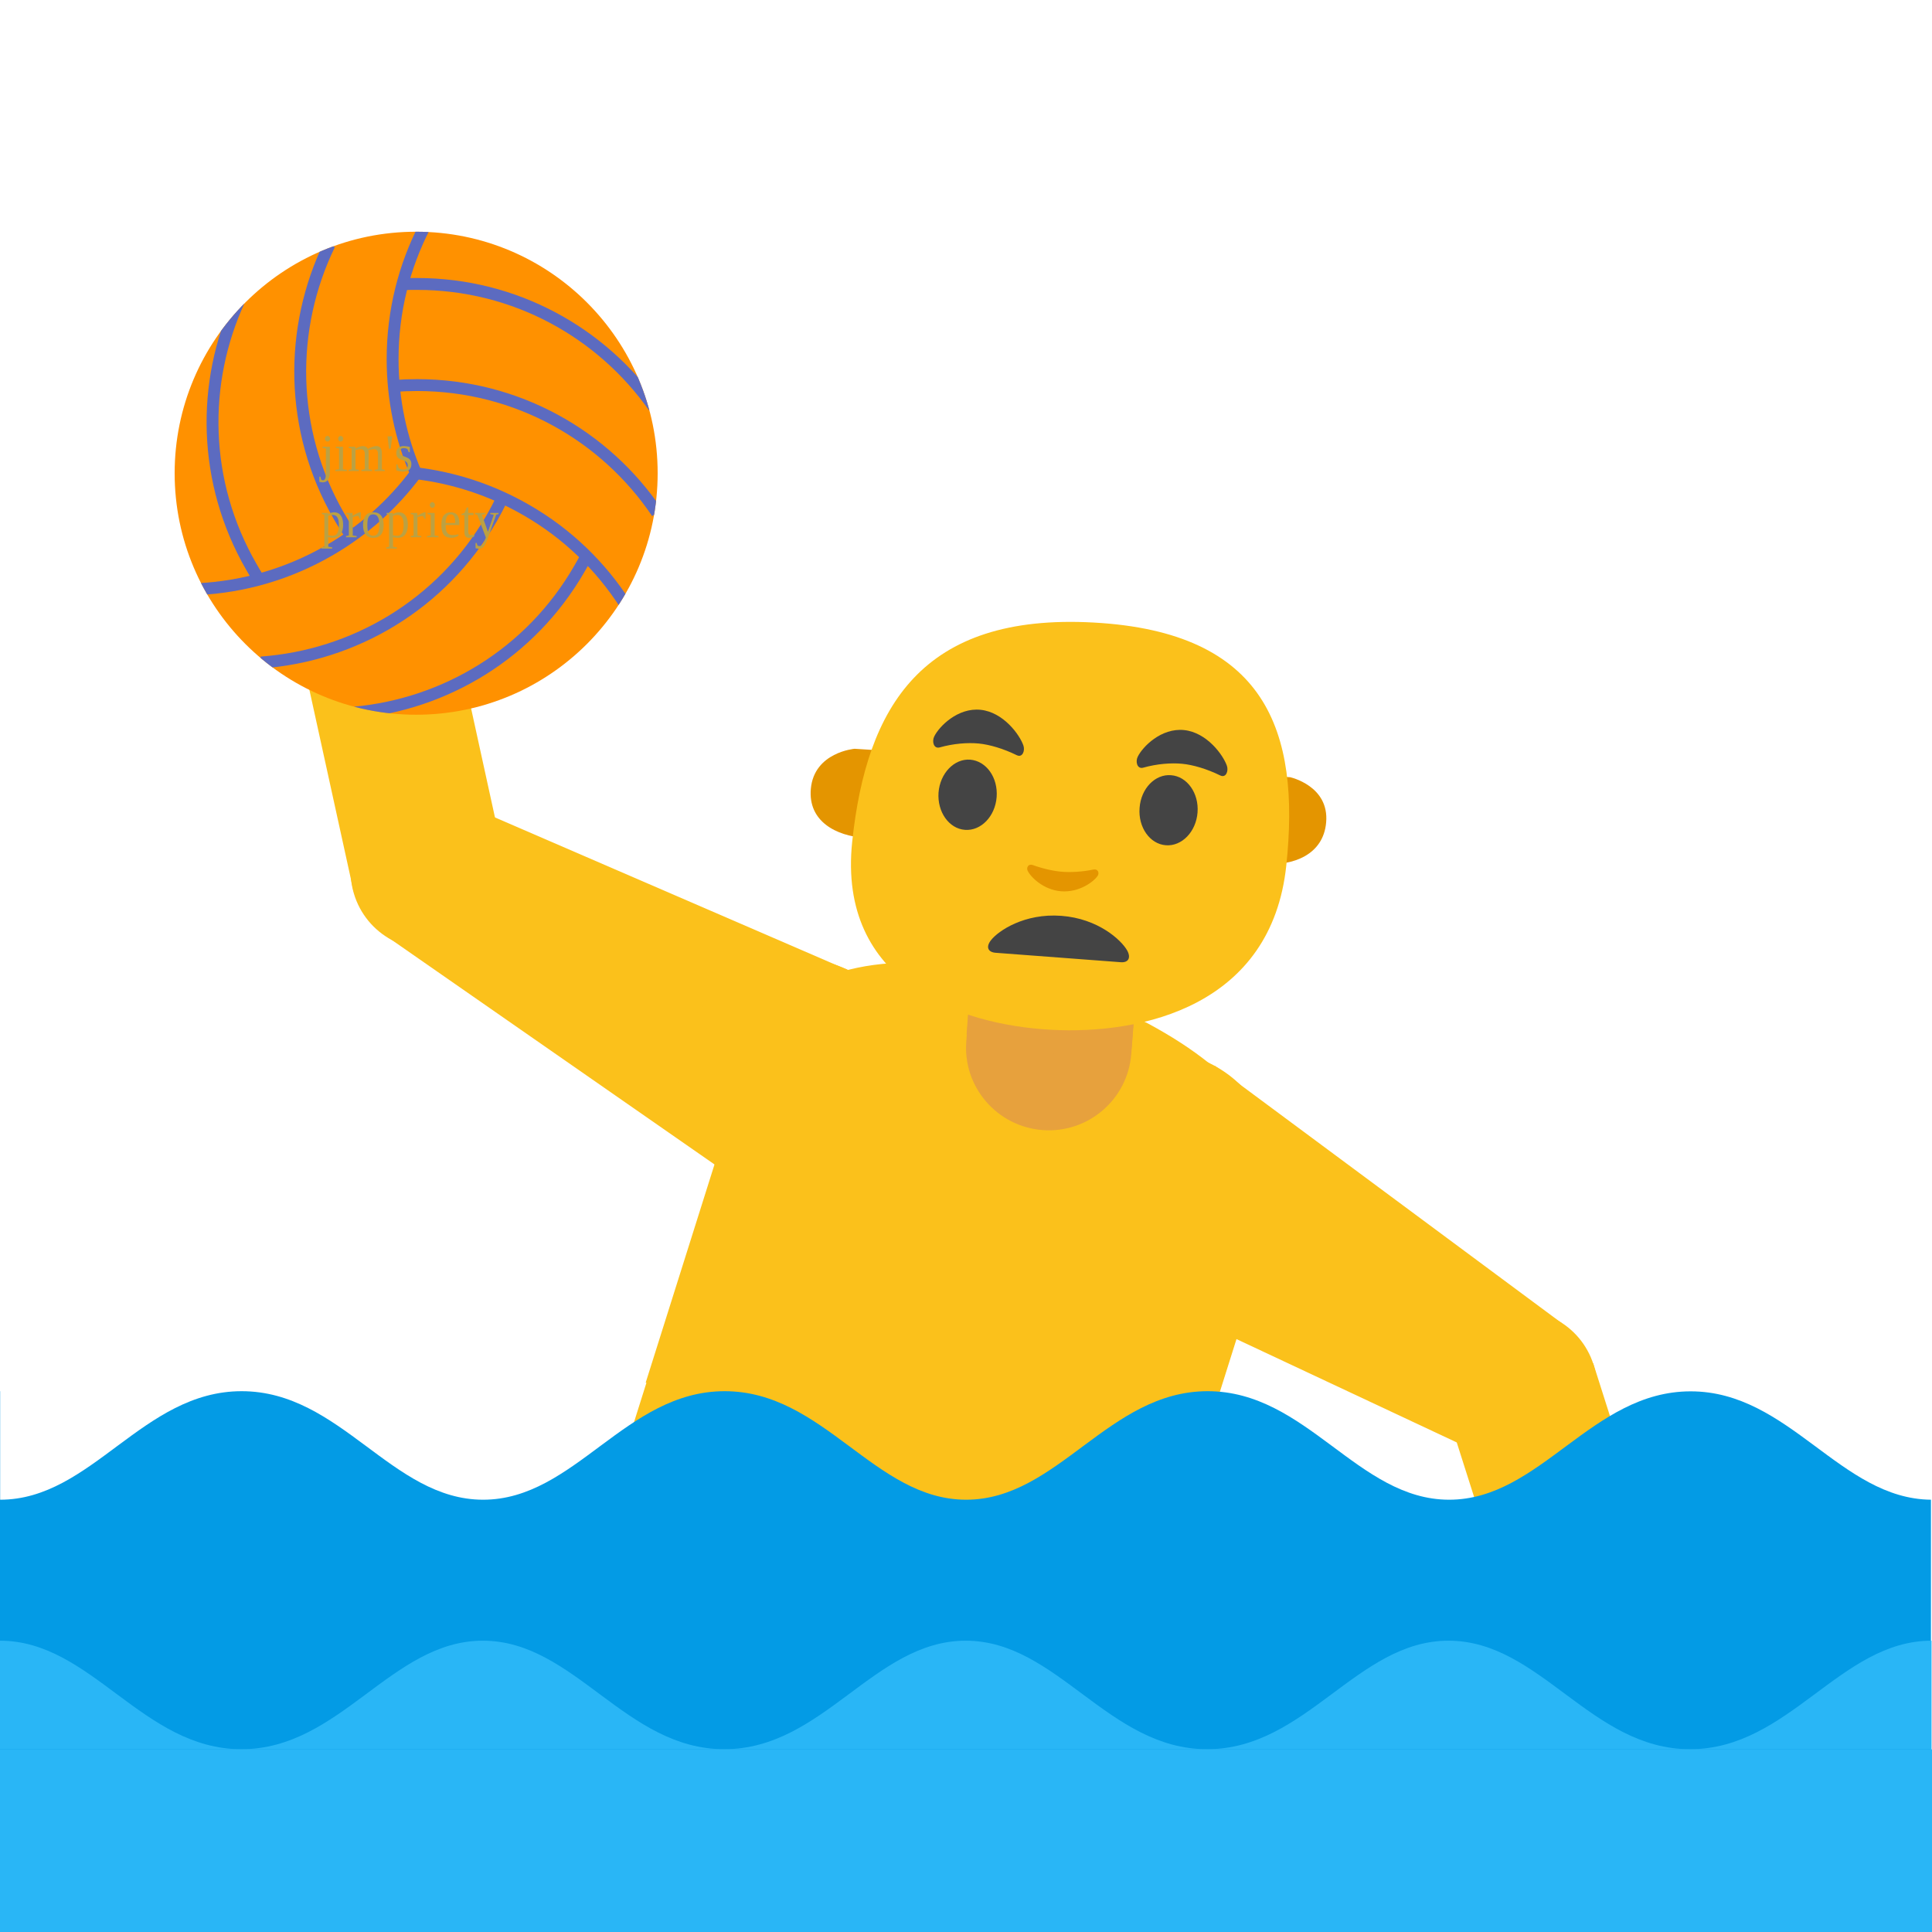
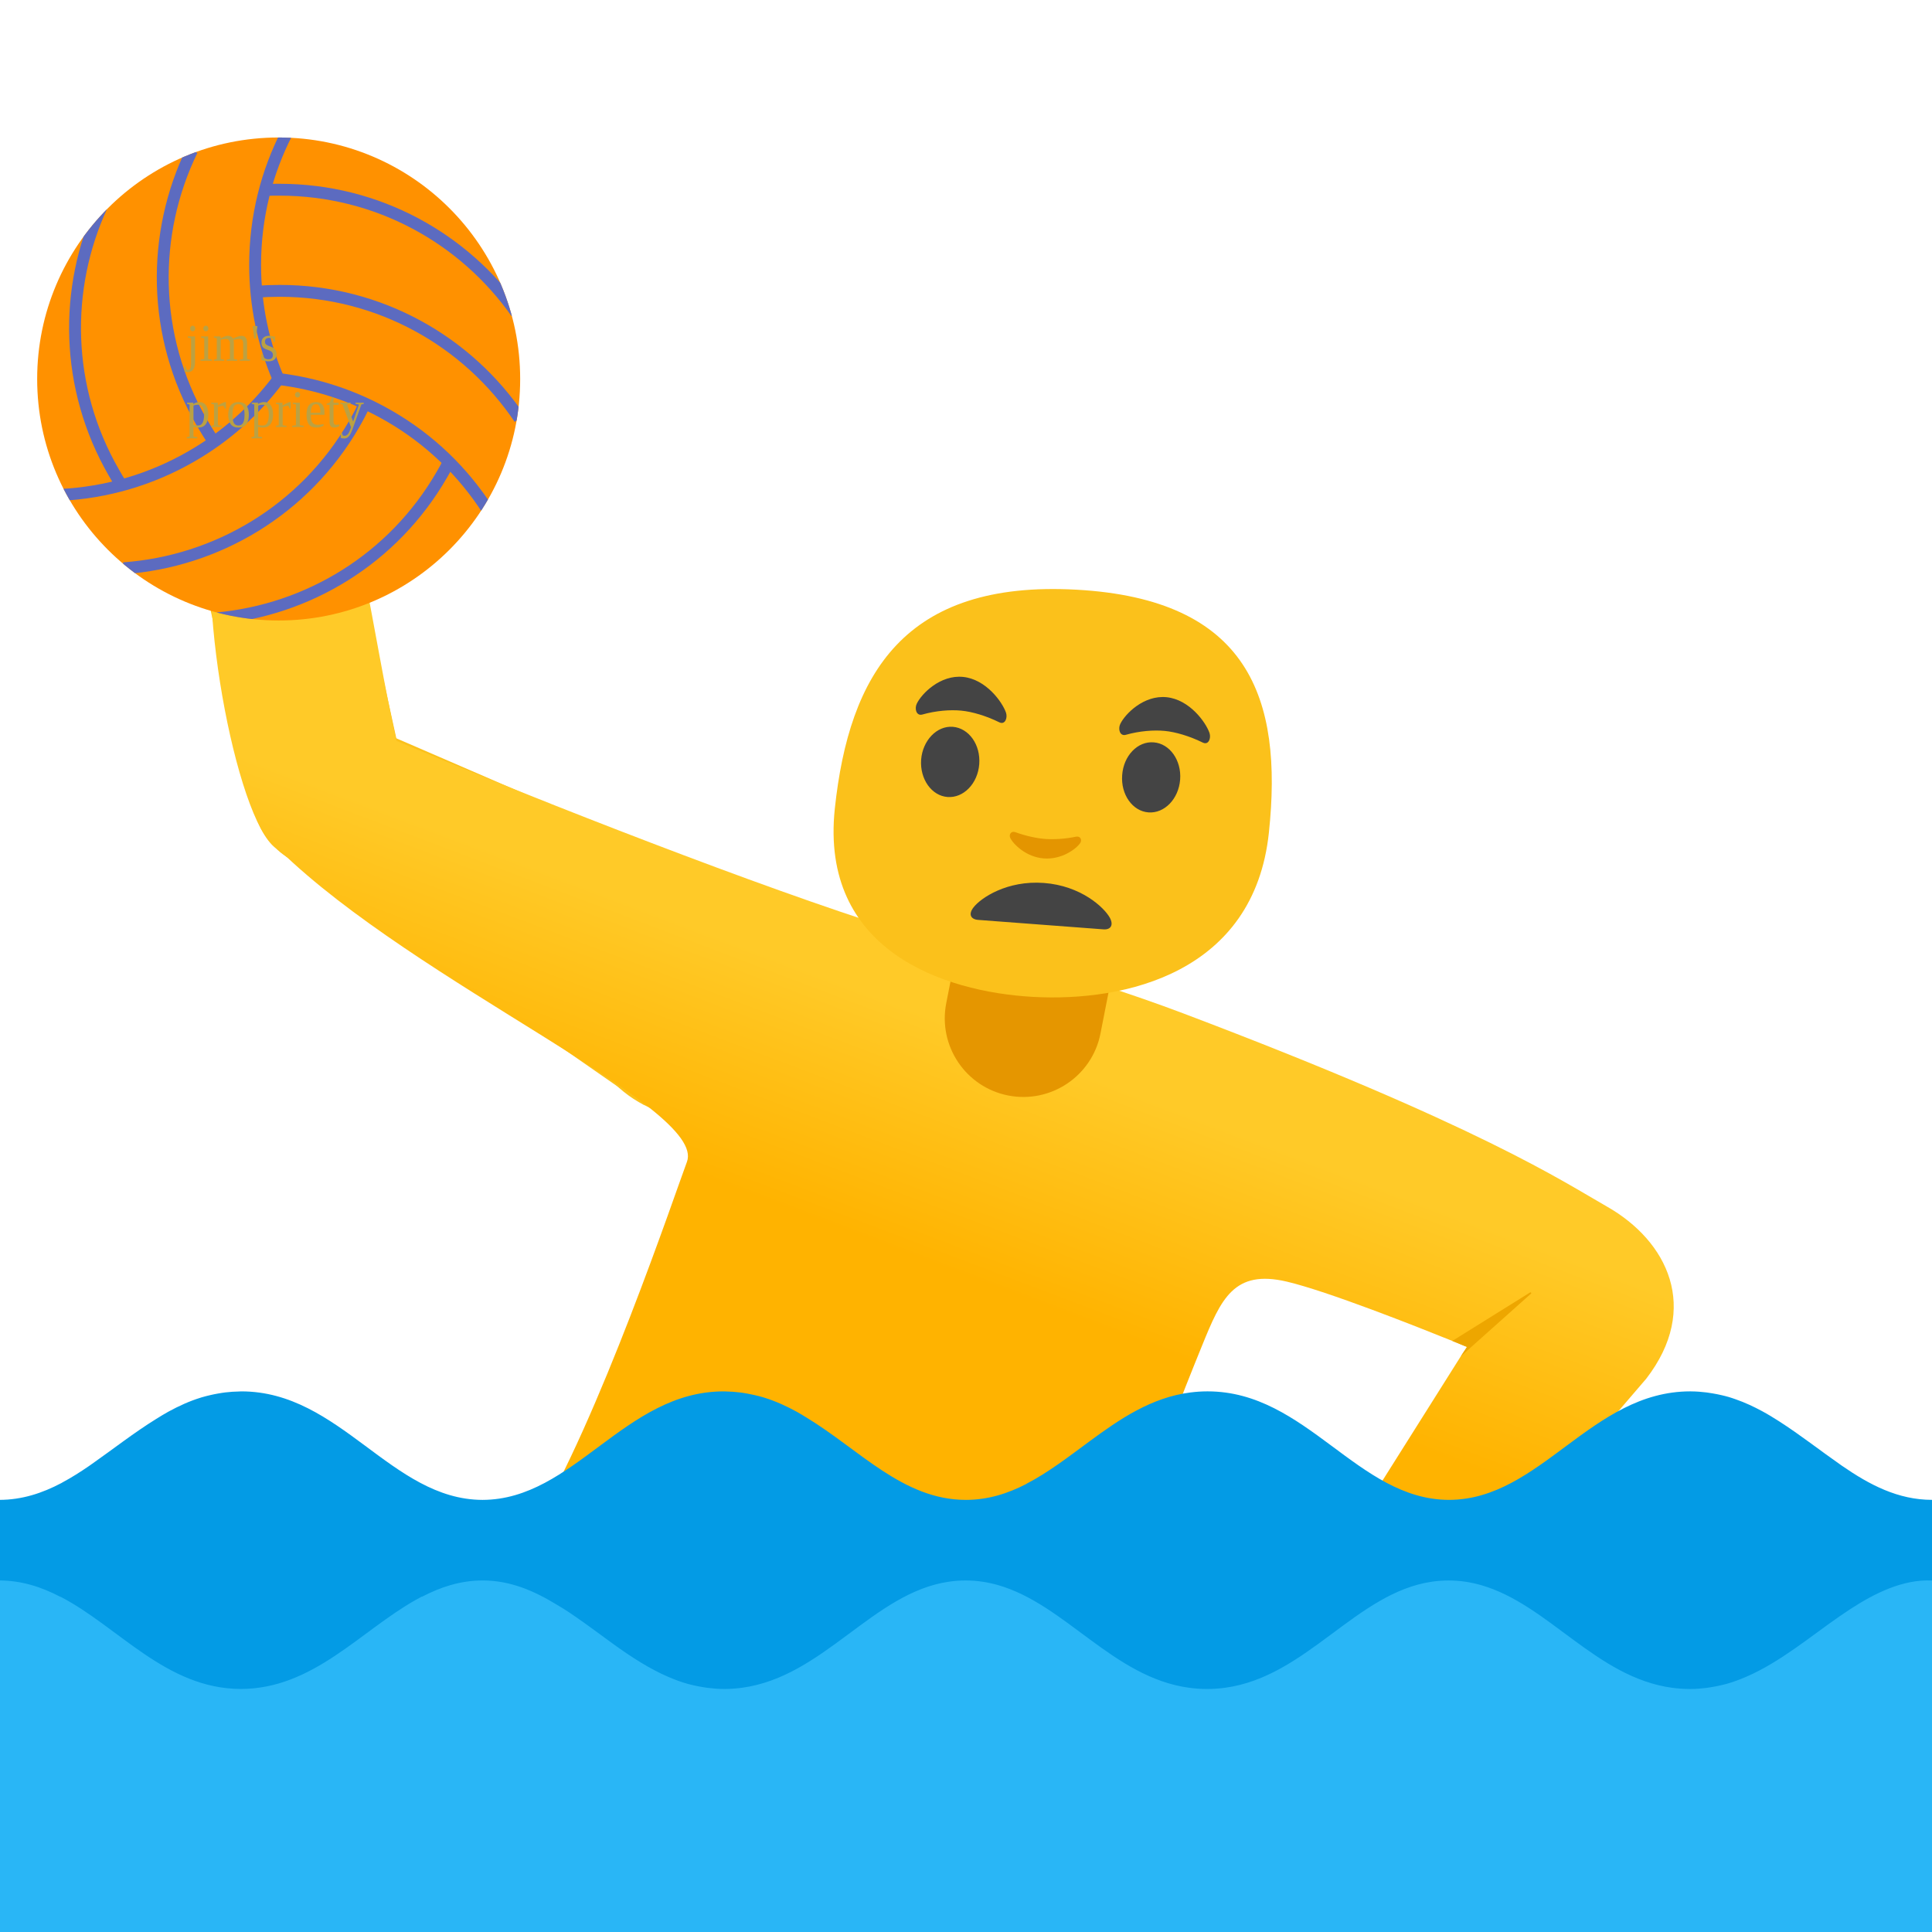
- <svg xmlns="http://www.w3.org/2000/svg" xmlns:xlink="http://www.w3.org/1999/xlink" width="128" height="128" version="1.1" id="svg31">
-   <defs id="defs31" />
-   <g fill="#fbc11b" id="g3">
-     <path d="M31.04 53.4l-5.32 8.71 23.49 16.34 7.24-14.06z" id="path1" />
-     <ellipse cx="28.4" cy="57.72" transform="rotate(-16.403 28.407 57.722)" id="ellipse1" ry="5.17" rx="5.17" />
-     <path d="M28.71 35.51l-10 2.04 4.72 21.52 9.99-2.05z" id="path2" />
-     <path d="M14.35 30.2l-.2.25c-2.23 2.79-1.78 6.87 1.01 9.1l2.86 2.28c2.79 2.23 6.87 1.78 9.1-1.01l.2-.25c2.23-2.79 1.78-6.87-1.01-9.1l-2.86-2.28c-2.79-2.24-6.87-1.78-9.1 1.01z" id="path3" />
-     <ellipse cx="52.83" cy="71.42" transform="rotate(-62.774 52.83 71.421)" id="ellipse3" ry="7.91" rx="7.91" />
-   </g>
-   <g fill="#fbc11b" id="g6">
-     <path d="M97.89 96.21l5.58-8.55-22.99-17.05-7.66 13.84z" id="path4" />
-     <ellipse cx="100.65" cy="91.97" rx="5.17" ry="5.17" transform="rotate(-14.67 100.66 91.982)" id="ellipse4" />
-     <path d="M102.46 114.25l9.76-2.96-6.67-20.98-9.77 2.95z" id="path5" />
-     <path d="M117.25 118.21l.18-.27c1.97-2.99 1.14-7-1.85-8.97l-3.05-2.01c-2.99-1.97-7-1.14-8.97 1.85l-.18.27c-1.97 2.99-1.14 7 1.85 8.97l3.05 2.01c2.99 1.97 7 1.14 8.97-1.85z" id="path6" />
-     <ellipse cx="76.65" cy="77.53" rx="7.91" ry="7.91" transform="rotate(-61.033 76.656 77.533)" id="ellipse6" />
-   </g>
-   <g fill="#fbc11b" id="g8">
-     <path d="M65.08 81.42l17.41 5.49-10.26 32.56-34.73-10.95 10.26-32.56z" id="path7" />
-     <path d="M63.93 63.98c2.19.26 10.17 2.78 12.11 3.82 6.14 3.3 10.01 7.69 8.08 13.83l-6.6 20.93-17.37-5.47-17.37-5.49 6.6-20.93c1.94-6.14 7.63-7.51 14.55-6.69z" id="path8" />
-   </g>
-   <g fill="#e7a13d" id="g10">
-     <path d="M69.07 74.87c3.02.23 5.65-2.03 5.88-5.05l.36-4.67-10.93-.83-.36 4.67c-.24 3.01 2.03 5.65 5.05 5.88z" id="path9" />
-     <path d="M64.04 68.53s2.02 1.01 5.4 1.26c3.38.26 5.53-.33 5.53-.33l.41-5.37c.11-1.44-.72-3.07-2.16-3.17l-6.19-.47c-1.44-.11-2.48 1.27-2.59 2.71l-.4 5.37z" id="path10" />
-   </g>
-   <g fill="#e49500" id="g12" transform="matrix(1,0,0,0.8558296,0,8.254706)">
-     <path d="m 56.62,48.32 c 0,0 -2.68,0.26 -2.9,3.1 -0.19,2.51 1.66,3.65 3.59,3.8 l 0.52,-6.81 z m 28.85,2.2 c 0,0 2.61,0.66 2.39,3.51 -0.19,2.51 -2.2,3.36 -4.12,3.21 l 0.52,-6.81 z" id="path12" />
-   </g>
-   <path d="m 72.46,41.245 c 11.4,0.627 13.71,7.155 12.76,16.098 -0.98,9.274 -9.5,11.219 -15.61,10.881 -6.02,-0.331 -14.13,-3.12 -13.15,-12.459 0.95,-8.942 4.61,-15.147 16,-14.52 z" fill="#fbc11b" id="path13" style="stroke-width:0.849" />
-   <path d="M75.5 53.53c-.1 1.28.68 2.39 1.74 2.47 1.06.08 2-.89 2.1-2.17.1-1.28-.69-2.39-1.75-2.47-1.06-.09-2 .88-2.09 2.17M66.03 52.81c-.1 1.28-1.04 2.25-2.1 2.17-1.06-.08-1.84-1.19-1.75-2.47.1-1.28 1.04-2.26 2.1-2.18 1.07.09 1.85 1.19 1.75 2.48" fill="#444" id="path14" />
-   <path d="M68.42 57.31c.69.25 1.42.41 1.99.45s1.31 0 2.03-.15c.31-.06.41.23.28.42-.25.38-1.22 1.11-2.41 1.02-1.19-.09-2.04-.96-2.23-1.37-.09-.2.05-.47.34-.37z" fill="#e49500" id="path15" />
-   <path d="m 67.372,50.038 c -0.879,-0.433 -1.808,-0.71 -2.534,-0.779 -0.726,-0.069 -1.668,0 -2.585,0.26 -0.395,0.104 -0.522,-0.398 -0.357,-0.727 0.318,-0.658 1.554,-1.921 3.069,-1.766 1.515,0.156 2.598,1.662 2.84,2.371 0.115,0.346 -0.064,0.814 -0.433,0.64 z" fill="#e49500" id="path15-5" style="fill:#444444;fill-opacity:1;stroke-width:1.485" />
-   <path d="m 80.854,51.381 c -0.879,-0.433 -1.808,-0.71 -2.534,-0.779 -0.726,-0.069 -1.668,0 -2.585,0.26 -0.395,0.104 -0.522,-0.398 -0.357,-0.727 0.318,-0.658 1.554,-1.921 3.069,-1.766 1.515,0.156 2.598,1.662 2.84,2.371 0.115,0.346 -0.064,0.814 -0.433,0.64 z" fill="#e49500" id="path15-5-2" style="fill:#444444;fill-opacity:1;stroke-width:1.485" />
-   <path d="M55.9 48.46c.74-.43 1.25-1.15 1.86-1.75 1.96-1.93 4.84-2.56 7.57-2.92 3.82-.51 7.75-.66 11.48.29 3.73.95 7.27 3.12 9.24 6.43" fill="none" id="path16" />
-   <g id="g25" transform="translate(-0.9888686,7.382372)">
-     <defs id="defs17">
-       <circle id="a" cx="28.56" cy="23.97" r="16" />
-     </defs>
-     <use xlink:href="#a" overflow="visible" fill="#ff9100" id="use17" />
+ <svg xmlns="http://www.w3.org/2000/svg" xmlns:xlink="http://www.w3.org/1999/xlink" version="1.1" id="Layer_1" x="0px" y="0px" viewBox="0 0 128 128" style="enable-background:new 0 0 128 128;" xml:space="preserve">
+   <defs id="defs23">
    <clipPath id="b">
      <use xlink:href="#a" overflow="visible" id="use18" />
    </clipPath>
-     <g clip-path="url(#b)" fill="none" stroke="#5c6bc0" stroke-width="0.787" id="g24">
+     <circle id="a" cx="28.56" cy="23.97" r="16" />
+     <clipPath id="b-3">
+       <use xlink:href="#a-7" overflow="visible" id="use18-6" />
+     </clipPath>
+     <circle id="a-7" cx="28.56" cy="23.97" r="16" />
+   </defs>
+   <linearGradient id="body_1_" gradientUnits="userSpaceOnUse" x1="60.452" y1="44.724" x2="71.336" y2="73.468" gradientTransform="matrix(1 0 0 -1 0 128)">
+     <stop offset="0" style="stop-color:#FFB300" id="stop1" />
+     <stop offset="0.5" style="stop-color:#FFCA28" id="stop2" />
+   </linearGradient>
+   <g fill="#fbc11b" id="g3" transform="translate(-6.537015,-5.243492)" style="enable-background:new 0 0 128 128">
+     <path d="m 31.04,53.4 -5.32,8.71 23.49,16.34 7.24,-14.06 z" id="path1" />
+     <circle cx="28.4" cy="57.72" transform="rotate(-16.403,28.407,57.722)" id="ellipse1" r="5.17" />
+     <path d="m 28.71,35.51 -10,2.04 4.72,21.52 9.99,-2.05 z" id="path2" />
+     <path d="m 14.35,30.2 -0.2,0.25 c -2.23,2.79 -1.78,6.87 1.01,9.1 l 2.86,2.28 c 2.79,2.23 6.87,1.78 9.1,-1.01 l 0.2,-0.25 c 2.23,-2.79 1.78,-6.87 -1.01,-9.1 l -2.86,-2.28 c -2.79,-2.24 -6.87,-1.78 -9.1,1.01 z" id="path3" />
+     <circle cx="52.83" cy="71.42" transform="rotate(-62.774,52.83,71.421)" id="ellipse3" r="7.91" />
+   </g>
+   <path id="body" style="fill:url(#body_1_)" d="m 109.07,91.34 c -0.09,0.12 -10.18,11.85 -10.18,11.85 L 91.218,98.689 96.78,89.86 97.19,89.24 c 0,0 -0.36,-0.15 -0.97,-0.4 -2.33,-0.94 -8.28,-3.3 -10.97,-3.93 -3.5,-0.82 -4.35,1.14 -5.61,4.24 -2.73,6.69 -6.25,16.3 -6.25,16.3 C 60.86,104.03 47.97,101.68 35.37,101.13 39.61,94.26 44.76,78.97 45.51,76.98 46.87,73.39 27.597,65.179 18.511,56.315 15.905,55.336 12.862,39.988 14.335,33.871 c 1.117,-4.64 6.296,-0.404 7.795,-1.114 1.368,-0.648 2.545,9.206 4.139,16.332 C 33.52,52.149 47.857,57.853 57.49,61.01 c 7.36,1.85 13.93,3.5 20.88,6.12 19.72,7.46 25.23,11.18 28.08,12.8 4.04,2.29 6.21,6.75 2.62,11.41 z" />
+   <path id="neck_1_" style="fill:#E59600;" d="M66.8,72.58L66.8,72.58c-2.82-0.55-4.66-3.29-4.11-6.11l0.92-4.69l10.22,2l-0.92,4.69  C72.36,71.29,69.62,73.13,66.8,72.58z" />
+   <g id="g23-6" style="display:inline" transform="translate(0,3.8866667e-4)">
+     <path id="water_x5F_top_1_-7" style="fill:#039be5" d="M -0.051,128 H 128.01 l -2.3e-4,-28.631 c -2.265,0 -4.153,-1.001 -5.971,-2.256 -0.034,-0.024 -0.068,-0.049 -0.102,-0.072 -1.343,-0.935 -2.663,-1.977 -4.061,-2.873 -0.369,-0.236 -0.742,-0.465 -1.125,-0.672 -0.561,-0.302 -1.136,-0.573 -1.74,-0.783 -0.162,-0.057 -0.324,-0.114 -0.49,-0.162 -0.151,-0.044 -0.305,-0.081 -0.459,-0.117 -0.196,-0.047 -0.396,-0.085 -0.598,-0.119 -0.133,-0.022 -0.265,-0.046 -0.4,-0.062 -0.332,-0.041 -0.67,-0.068 -1.02,-0.07 -0.015,-9.5e-5 -0.03,-0.002 -0.045,-0.002 -0.003,3e-6 -0.006,-8e-6 -0.01,0 -6.563,0 -9.923,7.174 -15.98,7.189 -0.003,8e-6 -0.006,-5e-6 -0.01,0 -0.003,-5e-6 -0.006,8e-6 -0.01,0 -6.047,-0.016 -9.418,-7.189 -15.98,-7.189 -0.003,0 -0.006,-4e-6 -0.01,0 -0.003,-4e-6 -0.006,0 -0.01,0 -0.387,0 -0.761,0.027 -1.127,0.074 -2.584,0.331 -4.674,1.757 -6.693,3.248 -1.375,1.012 -2.717,2.053 -4.16,2.799 v 0.008 c -1.237,0.64 -2.548,1.061 -4.02,1.061 -4.165,0 -7.07,-3.354 -10.596,-5.479 -0.193,-0.117 -0.383,-0.237 -0.58,-0.346 -0.688,-0.377 -1.399,-0.707 -2.154,-0.941 -0.03,-0.009 -0.06,-0.02 -0.09,-0.029 -0.206,-0.062 -0.417,-0.112 -0.629,-0.16 -0.139,-0.032 -0.28,-0.06 -0.422,-0.086 -0.165,-0.029 -0.33,-0.058 -0.5,-0.078 -0.313,-0.038 -0.631,-0.062 -0.959,-0.066 -0.024,-1.94e-4 -0.046,-0.004 -0.07,-0.004 -0.007,0 -0.013,-1.5e-5 -0.02,0 -0.007,-1.5e-5 -0.015,0 -0.021,0 -6.563,0 -9.921,7.174 -15.979,7.189 -6.047,-0.016 -9.418,-7.189 -15.98,-7.189 -0.007,0 -0.013,-1.5e-5 -0.02,0 -0.007,-1.5e-5 -0.015,0 -0.021,0 -0.026,0 -0.05,0.006 -0.076,0.006 -0.326,0.004 -0.646,0.027 -0.957,0.064 -0.157,0.019 -0.311,0.046 -0.465,0.072 -0.161,0.028 -0.321,0.059 -0.479,0.096 -0.205,0.047 -0.408,0.097 -0.607,0.156 -0.024,0.007 -0.048,0.016 -0.072,0.023 -0.748,0.23 -1.452,0.555 -2.133,0.926 -0.275,0.15 -0.541,0.317 -0.809,0.482 -1.47,0.91 -2.85,1.995 -4.25,2.977 -0.072,0.051 -0.144,0.103 -0.217,0.152 -0.57,0.392 -1.148,0.758 -1.742,1.076 -0.025,0.013 -0.048,0.03 -0.072,0.043 -1.267,0.669 -2.61,1.115 -4.121,1.115 z" />
+     <path id="water_x5F_bottom_1_-5" style="display:inline;fill:#29b6f6" d="M -0.061,128 H 144 l -0.029,-16.1 c -6.57,0 -10.158,-6.946 -16,-7.189 -1.902,-0.079 -3.742,0.829 -5.387,1.898 -0.006,0.004 -0.013,0.008 -0.019,0.012 -1.983,1.293 -3.864,2.934 -6.002,4.053 -0.288,0.15 -0.58,0.293 -0.879,0.42 -0.422,0.181 -0.853,0.344 -1.301,0.469 -0.07,0.019 -0.141,0.035 -0.211,0.053 -0.274,0.07 -0.554,0.125 -0.84,0.17 -0.084,0.013 -0.168,0.028 -0.254,0.039 -0.357,0.045 -0.721,0.076 -1.098,0.076 h -0.006 -0.004 c -0.409,0 -0.806,-0.03 -1.191,-0.082 -0.001,-1.8e-4 -0.003,1.8e-4 -0.004,0 -5.029,-0.689 -8.191,-5.523 -12.643,-6.799 -0.343,-0.098 -0.693,-0.176 -1.053,-0.229 -0.361,-0.053 -0.729,-0.08 -1.109,-0.08 -0.377,0 -0.744,0.028 -1.102,0.08 -5.03,0.734 -8.281,6.287 -13.699,7.027 -0.387,0.053 -0.785,0.082 -1.195,0.082 h -0.004 c -0.409,0 -0.806,-0.03 -1.191,-0.082 -0.001,-1.8e-4 -0.003,1.8e-4 -0.004,0 -5.029,-0.689 -8.191,-5.523 -12.643,-6.799 -0.343,-0.098 -0.693,-0.176 -1.053,-0.229 -0.361,-0.053 -0.729,-0.08 -1.109,-0.08 -0.377,0 -0.744,0.028 -1.102,0.08 -5.03,0.734 -8.281,6.287 -13.699,7.027 -0.387,0.053 -0.785,0.082 -1.195,0.082 h -0.004 c -0.377,-3.8e-4 -0.741,-0.031 -1.098,-0.076 -0.088,-0.011 -0.175,-0.025 -0.262,-0.039 -0.283,-0.044 -0.562,-0.101 -0.834,-0.17 -0.068,-0.017 -0.138,-0.032 -0.205,-0.051 -0.444,-0.123 -0.871,-0.284 -1.289,-0.463 -0.311,-0.132 -0.615,-0.281 -0.914,-0.438 -1.26,-0.662 -2.43,-1.506 -3.582,-2.361 -0.725,-0.538 -1.45,-1.057 -2.184,-1.547 -0.225,-0.15 -0.456,-0.282 -0.684,-0.422 -1.512,-0.926 -3.096,-1.623 -4.939,-1.623 -1.476,0 -2.789,0.438 -4.031,1.084 v -0.016 c -0.13,0.068 -0.258,0.139 -0.387,0.211 -3.683,2.061 -6.811,5.9 -11.602,5.91 -4.958,-0.011 -8.096,-4.114 -11.951,-6.111 v 0.012 c -1.252,-0.656 -2.58,-1.09 -4.07,-1.09 z" />
+   </g>
+   <path id="tone_1_" style="fill:#EDA600;" d="M101.44,85.65c0.02,0.02,0.01,0.04-0.01,0.06l-4.65,4.15l0.41-0.62  c0,0-0.36-0.15-0.97-0.4l5.15-3.21C101.4,85.62,101.43,85.62,101.44,85.65z" />
+   <linearGradient id="hand_2_" gradientUnits="userSpaceOnUse" x1="222.723" y1="-1979.973" x2="222.408" y2="-1991.079" gradientTransform="matrix(0.7216 0.5127 0.5792 -0.8152 1083.598 -1632.477)">
+     <stop offset="0.5" style="stop-color:#FFCA28" id="stop22" />
+     <stop offset="1" style="stop-color:#FFB300" id="stop23" />
+   </linearGradient>
+   <path d="m 71.307,39.068 c 11.4,0.627 13.71,7.155 12.76,16.098 -0.98,9.274 -9.5,11.219 -15.61,10.881 -6.02,-0.331 -14.13,-3.12 -13.15,-12.459 0.95,-8.942 4.61,-15.147 16,-14.52 z" fill="#fbc11b" id="path13" style="stroke-width:0.849" />
+   <path d="m 74.347,51.353 c -0.1,1.28 0.68,2.39 1.74,2.47 1.06,0.08 2,-0.89 2.1,-2.17 0.1,-1.28 -0.69,-2.39 -1.75,-2.47 -1.06,-0.09 -2,0.88 -2.09,2.17 m -9.47,-0.72 c -0.1,1.28 -1.04,2.25 -2.1,2.17 -1.06,-0.08 -1.84,-1.19 -1.75,-2.47 0.1,-1.28 1.04,-2.26 2.1,-2.18 1.07,0.09 1.85,1.19 1.75,2.48" fill="#444444" id="path14" />
+   <path d="m 67.267,55.133 c 0.69,0.25 1.42,0.41 1.99,0.45 0.57,0.04 1.31,0 2.03,-0.15 0.31,-0.06 0.41,0.23 0.28,0.42 -0.25,0.38 -1.22,1.11 -2.41,1.02 -1.19,-0.09 -2.04,-0.96 -2.23,-1.37 -0.09,-0.2 0.05,-0.47 0.34,-0.37 z" fill="#e49500" id="path15" />
+   <path d="m 66.218,47.86 c -0.879,-0.433 -1.808,-0.71 -2.534,-0.779 -0.726,-0.069 -1.668,0 -2.585,0.26 -0.395,0.104 -0.522,-0.398 -0.357,-0.727 0.318,-0.658 1.554,-1.921 3.069,-1.766 1.515,0.156 2.598,1.662 2.84,2.371 0.115,0.346 -0.064,0.814 -0.433,0.64 z" fill="#e49500" id="path15-5" style="fill:#444444;fill-opacity:1;stroke-width:1.485" />
+   <path d="m 79.7,49.204 c -0.879,-0.433 -1.808,-0.71 -2.534,-0.779 -0.726,-0.069 -1.668,0 -2.585,0.26 -0.395,0.104 -0.522,-0.398 -0.357,-0.727 0.318,-0.658 1.554,-1.921 3.069,-1.766 1.515,0.156 2.598,1.662 2.84,2.371 0.115,0.346 -0.064,0.814 -0.433,0.64 z" fill="#e49500" id="path15-5-2" style="fill:#444444;fill-opacity:1;stroke-width:1.485" />
+   <path d="m 54.747,46.283 c 0.74,-0.43 1.25,-1.15 1.86,-1.75 1.96,-1.93 4.84,-2.56 7.57,-2.92 3.82,-0.51 7.75,-0.66 11.48,0.29 3.73,0.95 7.27,3.12 9.24,6.43" fill="none" id="path16" />
+   <g id="g25" transform="translate(-10.09732,1.139128)">
+     <defs id="defs17">
+       <circle id="circle1" cx="28.56" cy="23.97" r="16" />
+     </defs>
+     <use xlink:href="#a-7" overflow="visible" fill="#ff9100" id="use17" />
+     <clipPath id="clipPath1">
+       <use xlink:href="#a-7" overflow="visible" id="use1" />
+     </clipPath>
+     <g clip-path="url(#b-3)" fill="none" stroke="#5c6bc0" stroke-width="0.787" id="g24">
      <path d="M 28.55,23.98 C 27.55,21.66 27,19.1 27,16.41 c 0,-3.17 0.77,-6.16 2.13,-8.79" id="path18" />
      <path d="m 27.64,11.45 c 0.32,-0.02 0.65,-0.02 0.98,-0.02 6.49,0 12.22,3.22 15.69,8.15 M 27.08,18.19 c 0.51,-0.04 1.02,-0.06 1.54,-0.06 6.62,0 12.46,3.35 15.9,8.46" id="path19" />
      <g id="g21">
        <path d="m 28.53,23.97 c 2.51,0.3 5.01,1.1 7.33,2.44 2.75,1.58 4.95,3.75 6.55,6.24" id="path20" />
        <path d="m 39.84,29.45 c -0.15,0.29 -0.3,0.58 -0.47,0.86 -3.24,5.62 -8.9,8.97 -14.9,9.52 m 9.81,-14.24 c -0.22,0.46 -0.46,0.92 -0.72,1.37 -3.31,5.73 -9.13,9.11 -15.28,9.55" id="path21" />
      </g>
      <g id="g23">
        <path d="m 28.55,23.97 a 18.97,18.97 0 0 1 -5.78,5.13 19.2,19.2 0 0 1 -8.68,2.55" id="path22" />
        <path d="M 18.15,31.01 C 17.97,30.74 17.8,30.46 17.64,30.17 14.4,24.55 14.32,17.97 16.85,12.5 m 7.42,15.63 c -0.29,-0.42 -0.56,-0.86 -0.82,-1.31 -3.31,-5.73 -3.32,-12.47 -0.63,-18" id="path23" />
      </g>
    </g>
+     <text xml:space="preserve" style="writing-mode:lr-tb;direction:ltr;white-space:pre;inline-size:57.739;display:inline;fill:#bba143;fill-opacity:1" x="23.991" y="30.52" id="text31" transform="matrix(0.2681133,0,0,0.2925339,15.98385,13.83485)">
+       <tspan x="23.991" y="30.52" id="tspan1">jim's </tspan>
+       <tspan x="23.991" y="45.52" id="tspan2">propriety</tspan>
+     </text>
  </g>
-   <path d="M96.01 99.36c-6.06 0-9.43-7.19-16-7.19s-9.93 7.19-16 7.19-9.43-7.19-16-7.19-9.93 7.19-16 7.19-9.43-7.19-16-7.19-9.93 7.19-16 7.19v-7.19H0V128h127.93V99.36c-6.01-.06-9.38-7.18-15.92-7.18-6.57 0-9.94 7.18-16 7.18z" fill="#039be5" id="path25" />
-   <g fill="#29b6f6" id="g30">
-     <path d="M127.97 108.7c-6.06 0-9.43 7.19-16 7.19h16v-7.19zM111.97 115.89c-6.57 0-9.93-7.19-16-7.19s-9.43 7.19-16 7.19h32z" id="path26" />
-     <path d="M79.98 115.89c-6.57 0-9.93-7.19-16-7.19s-9.43 7.19-16 7.19h32z" id="path27" />
-     <path d="M47.99 115.89c-6.57 0-9.93-7.19-16-7.19s-9.43 7.19-16 7.19h32z" id="path28" />
-     <path d="M16 115.89c-6.57 0-9.93-7.19-16-7.19v7.19h16z" id="path29" />
-     <path d="M128 127.999H0v-12.11h128z" id="path30" />
-   </g>
-   <path d="m 65.953,63.123 c 0.58,0.04 4.15,0.313 4.15,0.313 0,0 3.57,0.272 4.15,0.313 0.48,0.04 0.7,-0.27 0.43,-0.77 -0.39,-0.7 -1.929,-2.121 -4.369,-2.303 -2.44,-0.182 -4.171,0.987 -4.661,1.617 -0.36,0.46 -0.18,0.79 0.299,0.83 z" fill="#444444" id="path31" />
-   <text xml:space="preserve" style="writing-mode:lr-tb;direction:ltr;white-space:pre;inline-size:57.739;fill:#bba143;fill-opacity:1" x="23.991" y="30.52" id="text31" transform="matrix(0.2681133,0,0,0.2925339,14.81821,22.27788)">
-     <tspan x="23.991" y="30.52" id="tspan1">jim's </tspan>
-     <tspan x="23.991" y="45.52" id="tspan2">propriety</tspan>
-   </text>
+   <path d="m 64.799,60.945 c 0.58,0.04 4.15,0.313 4.15,0.313 0,0 3.57,0.272 4.15,0.313 0.48,0.04 0.7,-0.27 0.43,-0.77 -0.39,-0.7 -1.929,-2.121 -4.369,-2.303 -2.44,-0.182 -4.171,0.987 -4.661,1.617 -0.36,0.46 -0.18,0.79 0.299,0.83 z" fill="#444444" id="path31" />
</svg>
